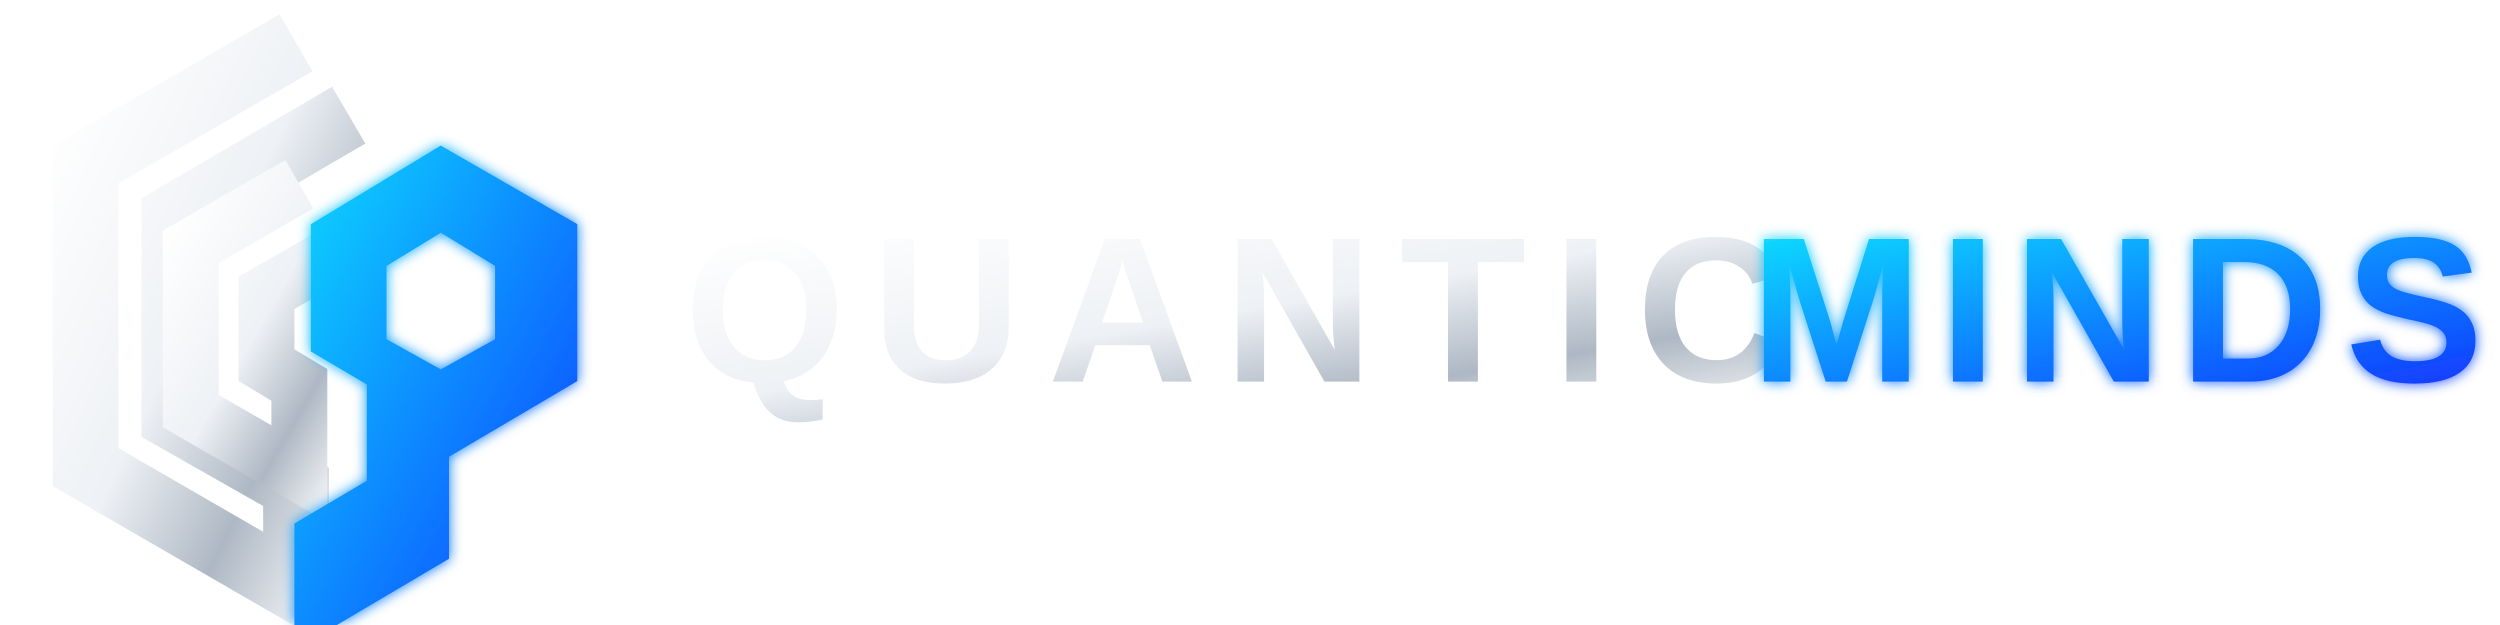
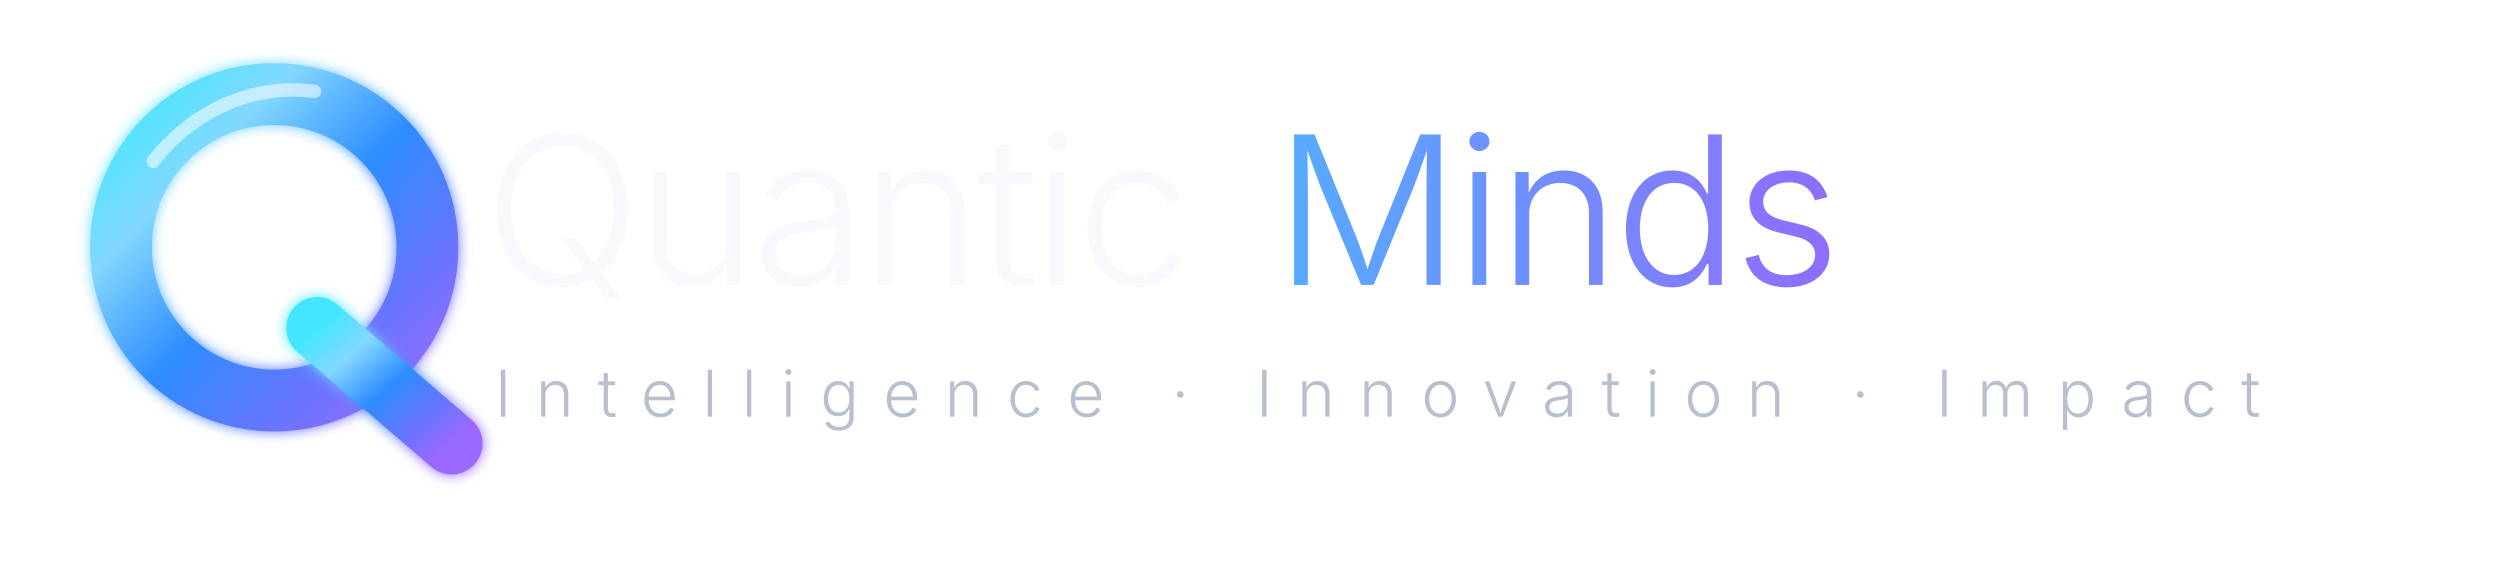
- <svg xmlns="http://www.w3.org/2000/svg" viewBox="0 0 760 190" role="img" aria-label="Quantic Minds">
+ <svg xmlns="http://www.w3.org/2000/svg" viewBox="0 0 930 210" role="img" aria-labelledby="title desc">
  <defs>
-     <linearGradient id="silver" x1="0" y1="0" x2="1" y2="1">
-       <stop offset="0" stop-color="#fff" />
-       <stop offset=".45" stop-color="#eef1f5" />
-       <stop offset=".72" stop-color="#aeb8c4" />
-       <stop offset="1" stop-color="#fff" />
+     <linearGradient id="qg" x1="0" y1="0" x2="1" y2="1">
+       <stop offset="0" stop-color="#42e7ff" />
+       <stop offset=".24" stop-color="#83d8ff" />
+       <stop offset=".52" stop-color="#2e8cff" />
+       <stop offset=".78" stop-color="#6675ff" />
+       <stop offset="1" stop-color="#9a69ff" />
    </linearGradient>
-     <linearGradient id="blue" x1="0" y1="0" x2="1" y2="1">
-       <stop offset="0" stop-color="#12d8ff" />
-       <stop offset=".48" stop-color="#078cff" />
-       <stop offset="1" stop-color="#143cff" />
+     <linearGradient id="mg" x1="0" y1="0" x2="1" y2="0">
+       <stop offset="0" stop-color="#57aaff" />
+       <stop offset="1" stop-color="#8f6dff" />
    </linearGradient>
-     <filter id="g">
-       <feGaussianBlur stdDeviation="2" result="b" />
+     <filter id="soft" x="-40%" y="-40%" width="180%" height="180%">
+       <feGaussianBlur stdDeviation="2.4" result="b" />
      <feMerge>
        <feMergeNode in="b" />
        <feMergeNode in="SourceGraphic" />
      </feMerge>
    </filter>
  </defs>
-   <g transform="translate(8 8)" fill="none" stroke-linejoin="miter">
-     <path d="M82 5 18 42v92l64 37v-31l-37-21V58l53-31" stroke="url(#silver)" stroke-width="20" />
-     <path d="M83 48 50 67v50l33 19v-27l-10-6V81l28-16" stroke="url(#silver)" stroke-width="17" />
-     <path d="M126 38 166 61v46l-39 23v31l-44 26v-35l22-13v-31l-17-10V61l38-23Zm0 23-18 11v24l18 10 18-10V72l-18-11Z" fill="url(#blue)" stroke="url(#blue)" stroke-width="3" filter="url(#g)" />
+   <g transform="translate(14 10)">
+     <circle cx="88" cy="82" r="57" fill="none" stroke="url(#qg)" stroke-width="23" stroke-linecap="round" filter="url(#soft)" />
+     <path d="M104 112 L154 155" fill="none" stroke="url(#qg)" stroke-width="23" stroke-linecap="round" filter="url(#soft)" />
+     <path d="M43 50 C58 31 80 21 103 24" fill="none" stroke="rgba(255,255,255,.55)" stroke-width="5" stroke-linecap="round" />
  </g>
-   <text x="208" y="116" font-family="Arial,Helvetica,sans-serif" font-size="63" font-weight="900" letter-spacing="8" fill="url(#silver)">QUANTIC</text>
-   <text x="532" y="116" font-family="Arial,Helvetica,sans-serif" font-size="63" font-weight="900" letter-spacing="5" fill="url(#blue)" filter="url(#g)">MINDS</text>
+   <text x="180" y="106" font-family="Inter,Segoe UI,Arial,sans-serif" font-size="77" font-weight="300" letter-spacing="-2" fill="#f7f9fd">Quantic</text>
+   <text x="474" y="106" font-family="Inter,Segoe UI,Arial,sans-serif" font-size="77" font-weight="300" letter-spacing="-2" fill="url(#mg)">Minds</text>
+   <text x="184" y="155" font-family="Inter,Segoe UI,Arial,sans-serif" font-size="24" font-weight="300" letter-spacing="9" fill="#b7c0cc">Intelligence · Innovation · Impact</text>
</svg>
